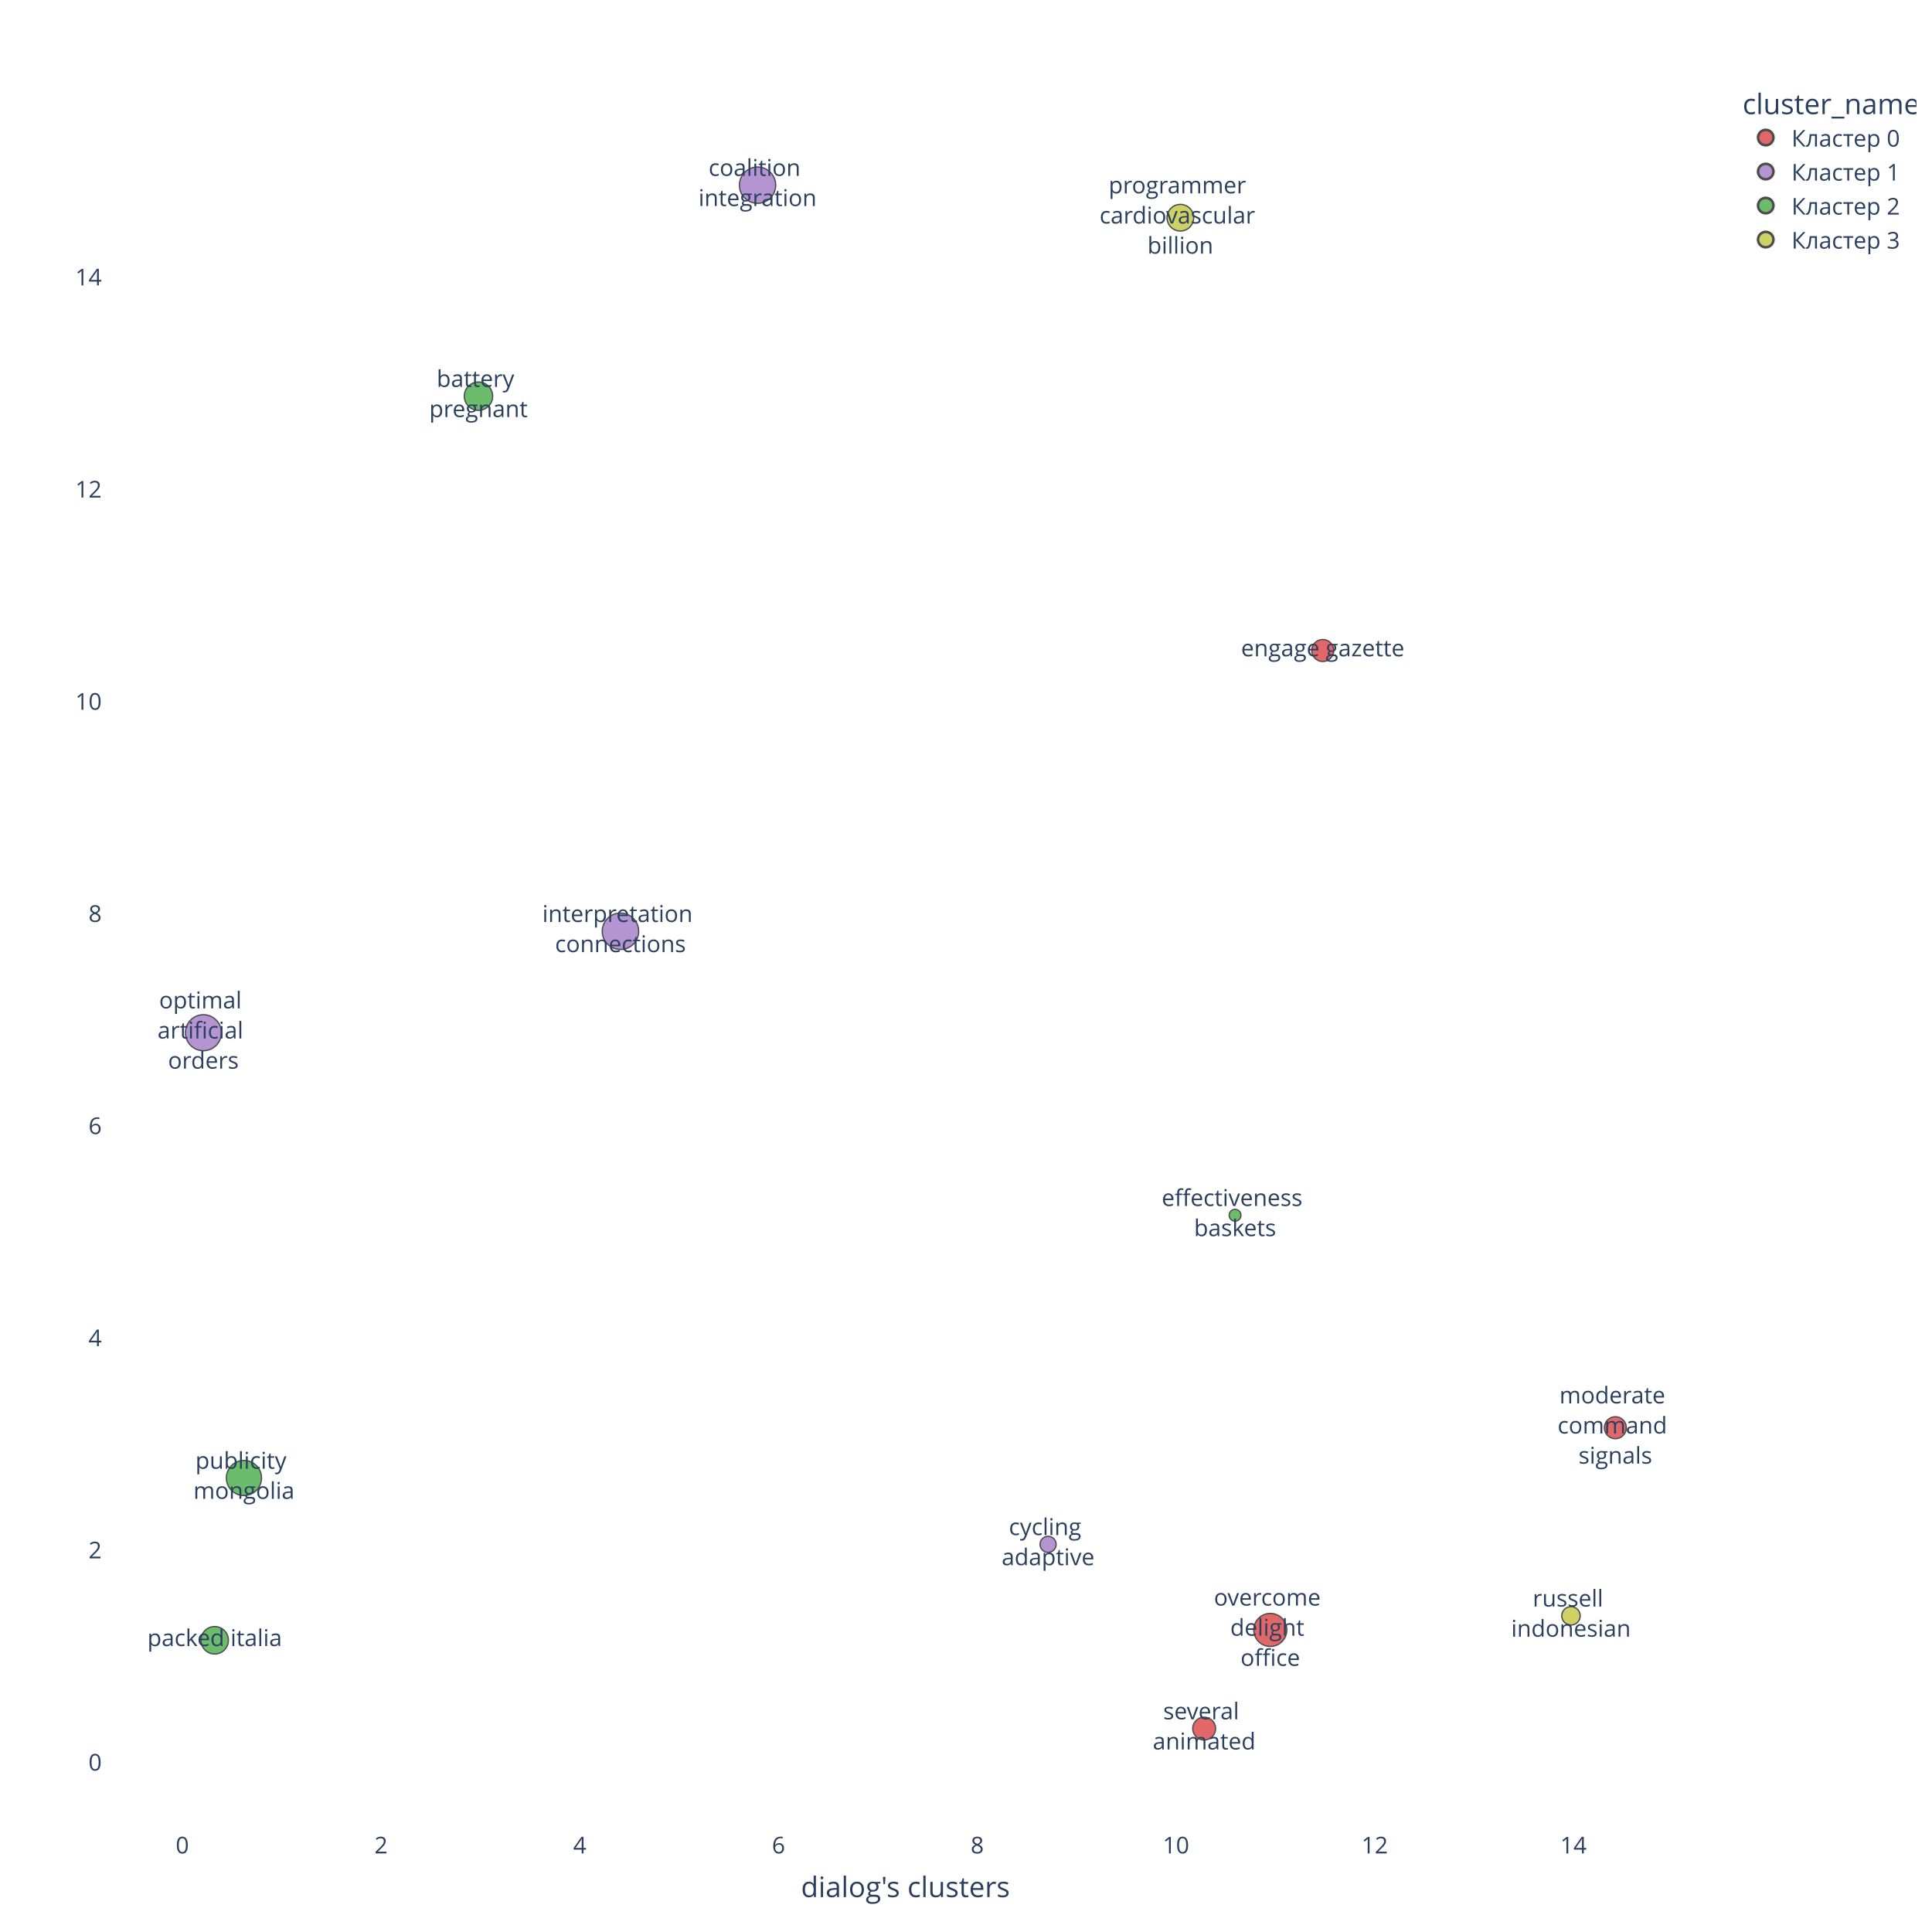
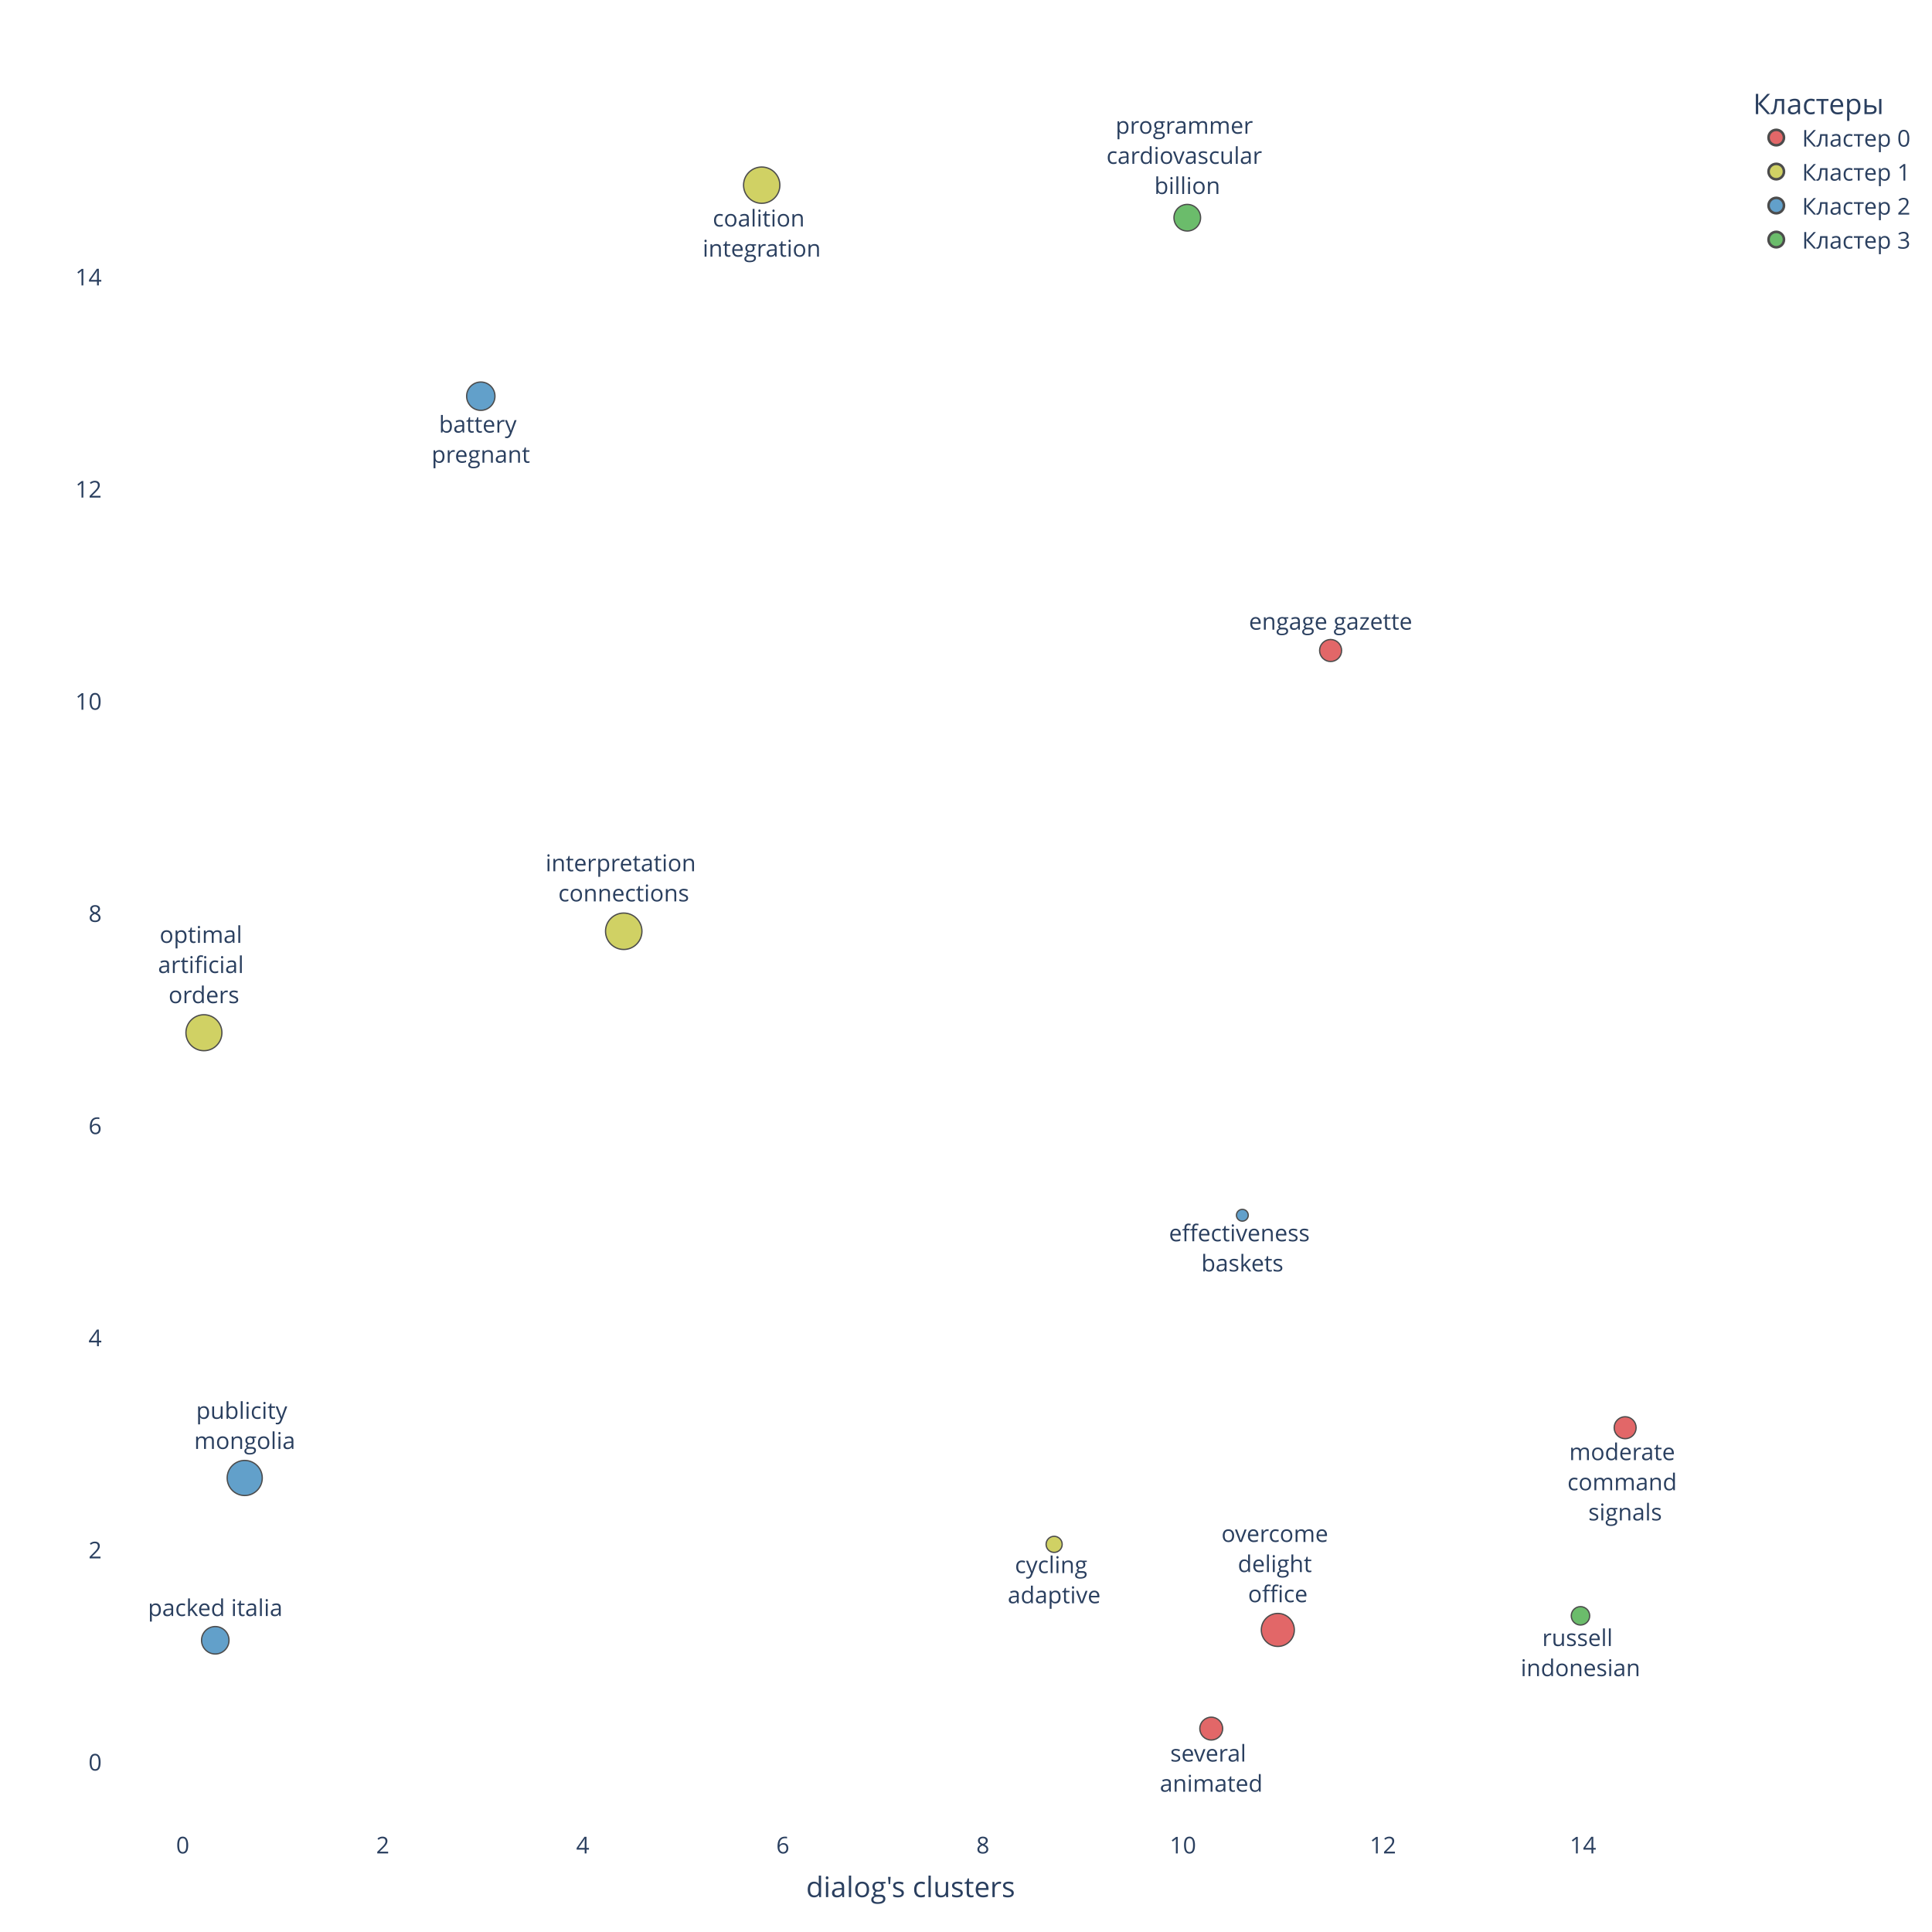
<svg xmlns="http://www.w3.org/2000/svg" class="main-svg" width="1500" height="1500" style="" viewBox="0 0 1500 1500">
  <rect x="0" y="0" width="1500" height="1500" style="fill: rgb(255, 255, 255); fill-opacity: 1;" />
-   <defs id="defs-15f9e9">
+   <defs id="defs-2f1809">
    <g class="clips">
-       <clipPath id="clip15f9e9xyplot" class="plotclip">
-         <rect width="1246" height="1360" />
+       <clipPath id="clip2f1809xyplot" class="plotclip">
+         <rect width="1254" height="1360" />
      </clipPath>
-       <clipPath class="axesclip" id="clip15f9e9x">
-         <rect x="80" y="0" width="1246" height="1500" />
+       <clipPath class="axesclip" id="clip2f1809x">
+         <rect x="80" y="0" width="1254" height="1500" />
      </clipPath>
-       <clipPath class="axesclip" id="clip15f9e9y">
+       <clipPath class="axesclip" id="clip2f1809y">
        <rect x="0" y="60" width="1500" height="1360" />
      </clipPath>
-       <clipPath class="axesclip" id="clip15f9e9xy">
-         <rect x="80" y="60" width="1246" height="1360" />
+       <clipPath class="axesclip" id="clip2f1809xy">
+         <rect x="80" y="60" width="1254" height="1360" />
      </clipPath>
    </g>
    <g class="gradients" />
    <g class="patterns" />
  </defs>
  <g class="bglayer" />
  <g class="layer-below">
    <g class="imagelayer" />
    <g class="shapelayer" />
  </g>
  <g class="cartesianlayer">
    <g class="subplot xy">
      <g class="layer-subplot">
        <g class="shapelayer" />
        <g class="imagelayer" />
      </g>
      <g class="minor-gridlayer">
        <g class="x" />
        <g class="y" />
      </g>
      <g class="gridlayer">
        <g class="x">
-           <path class="xgrid crisp" transform="translate(295.86,0)" d="M0,60v1360" style="stroke: rgb(255, 255, 255); stroke-opacity: 1; stroke-width: 1px;" />
-           <path class="xgrid crisp" transform="translate(450.15,0)" d="M0,60v1360" style="stroke: rgb(255, 255, 255); stroke-opacity: 1; stroke-width: 1px;" />
-           <path class="xgrid crisp" transform="translate(604.45,0)" d="M0,60v1360" style="stroke: rgb(255, 255, 255); stroke-opacity: 1; stroke-width: 1px;" />
-           <path class="xgrid crisp" transform="translate(758.74,0)" d="M0,60v1360" style="stroke: rgb(255, 255, 255); stroke-opacity: 1; stroke-width: 1px;" />
-           <path class="xgrid crisp" transform="translate(913.03,0)" d="M0,60v1360" style="stroke: rgb(255, 255, 255); stroke-opacity: 1; stroke-width: 1px;" />
-           <path class="xgrid crisp" transform="translate(1067.32,0)" d="M0,60v1360" style="stroke: rgb(255, 255, 255); stroke-opacity: 1; stroke-width: 1px;" />
-           <path class="xgrid crisp" transform="translate(1221.61,0)" d="M0,60v1360" style="stroke: rgb(255, 255, 255); stroke-opacity: 1; stroke-width: 1px;" />
+           <path class="xgrid crisp" transform="translate(297.17,0)" d="M0,60v1360" style="stroke: rgb(255, 255, 255); stroke-opacity: 1; stroke-width: 1px;" />
+           <path class="xgrid crisp" transform="translate(452.47,0)" d="M0,60v1360" style="stroke: rgb(255, 255, 255); stroke-opacity: 1; stroke-width: 1px;" />
+           <path class="xgrid crisp" transform="translate(607.78,0)" d="M0,60v1360" style="stroke: rgb(255, 255, 255); stroke-opacity: 1; stroke-width: 1px;" />
+           <path class="xgrid crisp" transform="translate(763.08,0)" d="M0,60v1360" style="stroke: rgb(255, 255, 255); stroke-opacity: 1; stroke-width: 1px;" />
+           <path class="xgrid crisp" transform="translate(918.39,0)" d="M0,60v1360" style="stroke: rgb(255, 255, 255); stroke-opacity: 1; stroke-width: 1px;" />
+           <path class="xgrid crisp" transform="translate(1073.69,0)" d="M0,60v1360" style="stroke: rgb(255, 255, 255); stroke-opacity: 1; stroke-width: 1px;" />
+           <path class="xgrid crisp" transform="translate(1228.99,0)" d="M0,60v1360" style="stroke: rgb(255, 255, 255); stroke-opacity: 1; stroke-width: 1px;" />
        </g>
        <g class="y">
-           <path class="ygrid crisp" transform="translate(0,1203.63)" d="M80,0h1246" style="stroke: rgb(255, 255, 255); stroke-opacity: 1; stroke-width: 1px;" />
-           <path class="ygrid crisp" transform="translate(0,1038.91)" d="M80,0h1246" style="stroke: rgb(255, 255, 255); stroke-opacity: 1; stroke-width: 1px;" />
-           <path class="ygrid crisp" transform="translate(0,874.19)" d="M80,0h1246" style="stroke: rgb(255, 255, 255); stroke-opacity: 1; stroke-width: 1px;" />
-           <path class="ygrid crisp" transform="translate(0,709.46)" d="M80,0h1246" style="stroke: rgb(255, 255, 255); stroke-opacity: 1; stroke-width: 1px;" />
-           <path class="ygrid crisp" transform="translate(0,544.74)" d="M80,0h1246" style="stroke: rgb(255, 255, 255); stroke-opacity: 1; stroke-width: 1px;" />
-           <path class="ygrid crisp" transform="translate(0,380.01)" d="M80,0h1246" style="stroke: rgb(255, 255, 255); stroke-opacity: 1; stroke-width: 1px;" />
-           <path class="ygrid crisp" transform="translate(0,215.29)" d="M80,0h1246" style="stroke: rgb(255, 255, 255); stroke-opacity: 1; stroke-width: 1px;" />
+           <path class="ygrid crisp" transform="translate(0,1203.63)" d="M80,0h1254" style="stroke: rgb(255, 255, 255); stroke-opacity: 1; stroke-width: 1px;" />
+           <path class="ygrid crisp" transform="translate(0,1038.91)" d="M80,0h1254" style="stroke: rgb(255, 255, 255); stroke-opacity: 1; stroke-width: 1px;" />
+           <path class="ygrid crisp" transform="translate(0,874.19)" d="M80,0h1254" style="stroke: rgb(255, 255, 255); stroke-opacity: 1; stroke-width: 1px;" />
+           <path class="ygrid crisp" transform="translate(0,709.46)" d="M80,0h1254" style="stroke: rgb(255, 255, 255); stroke-opacity: 1; stroke-width: 1px;" />
+           <path class="ygrid crisp" transform="translate(0,544.74)" d="M80,0h1254" style="stroke: rgb(255, 255, 255); stroke-opacity: 1; stroke-width: 1px;" />
+           <path class="ygrid crisp" transform="translate(0,380.01)" d="M80,0h1254" style="stroke: rgb(255, 255, 255); stroke-opacity: 1; stroke-width: 1px;" />
+           <path class="ygrid crisp" transform="translate(0,215.29)" d="M80,0h1254" style="stroke: rgb(255, 255, 255); stroke-opacity: 1; stroke-width: 1px;" />
        </g>
      </g>
      <g class="zerolinelayer">
-         <path class="xzl zl crisp" transform="translate(141.57,0)" d="M0,60v1360" style="stroke: rgb(255, 255, 255); stroke-opacity: 1; stroke-width: 2px;" />
-         <path class="yzl zl crisp" transform="translate(0,1368.36)" d="M80,0h1246" style="stroke: rgb(255, 255, 255); stroke-opacity: 1; stroke-width: 2px;" />
+         <path class="xzl zl crisp" transform="translate(141.87,0)" d="M0,60v1360" style="stroke: rgb(255, 255, 255); stroke-opacity: 1; stroke-width: 2px;" />
+         <path class="yzl zl crisp" transform="translate(0,1368.36)" d="M80,0h1254" style="stroke: rgb(255, 255, 255); stroke-opacity: 1; stroke-width: 2px;" />
      </g>
      <path class="xlines-below" />
      <path class="ylines-below" />
      <g class="overlines-below" />
      <g class="xaxislayer-below" />
      <g class="yaxislayer-below" />
      <g class="overaxes-below" />
-       <g class="plot" transform="translate(80,60)" clip-path="url(#clip15f9e9xyplot)">
+       <g class="plot" transform="translate(80,60)" clip-path="url(#clip2f1809xyplot)">
        <g class="scatterlayer mlayer">
-           <g class="trace scatter trace557841" style="stroke-miterlimit: 2; opacity: 1;">
+           <g class="trace scatter tracef9e1db" style="stroke-miterlimit: 2; opacity: 1;">
            <g class="fills" />
            <g class="errorbars" />
            <g class="lines" />
            <g class="points">
-               <path class="point" transform="translate(906.26,1205.47)" d="M12.82,0A12.82,12.82 0 1,1 0,-12.82A12.82,12.82 0 0,1 12.82,0Z" style="opacity: 0.7; stroke-width: 1px; fill: rgb(214, 39, 40); fill-opacity: 1; stroke: rgb(0, 0, 0); stroke-opacity: 1;" />
-               <path class="point" transform="translate(854.91,1282.08)" d="M8.87,0A8.87,8.87 0 1,1 0,-8.87A8.87,8.87 0 0,1 8.87,0Z" style="opacity: 0.7; stroke-width: 1px; fill: rgb(214, 39, 40); fill-opacity: 1; stroke: rgb(0, 0, 0); stroke-opacity: 1;" />
-               <path class="point" transform="translate(946.97,445.05)" d="M8.55,0A8.55,8.55 0 1,1 0,-8.55A8.55,8.55 0 0,1 8.55,0Z" style="opacity: 0.7; stroke-width: 1px; fill: rgb(214, 39, 40); fill-opacity: 1; stroke: rgb(0, 0, 0); stroke-opacity: 1;" />
-               <path class="point" transform="translate(1174.16,1048.48)" d="M8.53,0A8.53,8.53 0 1,1 0,-8.53A8.53,8.53 0 0,1 8.53,0Z" style="opacity: 0.7; stroke-width: 1px; fill: rgb(214, 39, 40); fill-opacity: 1; stroke: rgb(0, 0, 0); stroke-opacity: 1;" />
+               <path class="point" transform="translate(912.1,1205.47)" d="M12.82,0A12.82,12.82 0 1,1 0,-12.82A12.82,12.82 0 0,1 12.82,0Z" style="opacity: 0.7; stroke-width: 1px; fill: rgb(214, 39, 40); fill-opacity: 1; stroke: rgb(0, 0, 0); stroke-opacity: 1;" />
+               <path class="point" transform="translate(860.41,1282.08)" d="M8.87,0A8.87,8.87 0 1,1 0,-8.87A8.87,8.87 0 0,1 8.87,0Z" style="opacity: 0.7; stroke-width: 1px; fill: rgb(214, 39, 40); fill-opacity: 1; stroke: rgb(0, 0, 0); stroke-opacity: 1;" />
+               <path class="point" transform="translate(953.08,445.05)" d="M8.55,0A8.55,8.55 0 1,1 0,-8.55A8.55,8.55 0 0,1 8.55,0Z" style="opacity: 0.7; stroke-width: 1px; fill: rgb(214, 39, 40); fill-opacity: 1; stroke: rgb(0, 0, 0); stroke-opacity: 1;" />
+               <path class="point" transform="translate(1181.76,1048.48)" d="M8.53,0A8.53,8.53 0 1,1 0,-8.53A8.53,8.53 0 0,1 8.53,0Z" style="opacity: 0.7; stroke-width: 1px; fill: rgb(214, 39, 40); fill-opacity: 1; stroke: rgb(0, 0, 0); stroke-opacity: 1;" />
            </g>
            <g class="text">
-               <g class="textpoint" transform="translate(0,-18.9)">
-                 <text x="906.26" y="1205.47" text-anchor="middle" style="font-family: 'Open Sans', verdana, arial, sans-serif; font-size: 18px; fill: rgb(42, 63, 95); fill-opacity: 1; white-space: pre;">
-                   <tspan class="line" dy="0em" x="906.26" y="1205.47">overcome</tspan>
-                   <tspan class="line" dy="1.3em" x="906.26" y="1205.47">delight</tspan>
-                   <tspan class="line" dy="2.6em" x="906.26" y="1205.47">office</tspan>
-                 </text>
-               </g>
-               <g class="textpoint" transform="translate(0,-7.2)">
-                 <text x="854.91" y="1282.08" text-anchor="middle" style="font-family: 'Open Sans', verdana, arial, sans-serif; font-size: 18px; fill: rgb(42, 63, 95); fill-opacity: 1; white-space: pre;">
-                   <tspan class="line" dy="0em" x="854.91" y="1282.08">several</tspan>
-                   <tspan class="line" dy="1.3em" x="854.91" y="1282.08">animated</tspan>
-                 </text>
-               </g>
-               <g class="textpoint" transform="translate(0,4.5)">
-                 <text x="946.97" y="445.05" text-anchor="middle" style="font-family: 'Open Sans', verdana, arial, sans-serif; font-size: 18px; fill: rgb(42, 63, 95); fill-opacity: 1; white-space: pre;">engage gazette</text>
-               </g>
-               <g class="textpoint" transform="translate(0,-18.9)">
-                 <text x="1174.16" y="1048.48" text-anchor="middle" style="font-family: 'Open Sans', verdana, arial, sans-serif; font-size: 18px; fill: rgb(42, 63, 95); fill-opacity: 1; white-space: pre;">
-                   <tspan class="line" dy="0em" x="1174.16" y="1048.48">moderate</tspan>
-                   <tspan class="line" dy="1.3em" x="1174.16" y="1048.48">command</tspan>
-                   <tspan class="line" dy="2.6em" x="1174.16" y="1048.48">signals</tspan>
-                 </text>
-               </g>
-             </g>
-           </g>
-           <g class="trace scatter trace4699d1" style="stroke-miterlimit: 2; opacity: 1;">
+               <g class="textpoint" transform="translate(0,-68.32544)">
+                 <text x="912.1" y="1205.47" text-anchor="middle" style="font-family: 'Open Sans', verdana, arial, sans-serif; font-size: 18px; fill: rgb(42, 63, 95); fill-opacity: 1; white-space: pre;">
+                   <tspan class="line" dy="0em" x="912.1" y="1205.47">overcome</tspan>
+                   <tspan class="line" dy="1.3em" x="912.1" y="1205.47">delight</tspan>
+                   <tspan class="line" dy="2.6em" x="912.1" y="1205.47">office</tspan>
+                 </text>
+               </g>
+               <g class="textpoint" transform="translate(0,25.5854)">
+                 <text x="860.41" y="1282.08" text-anchor="middle" style="font-family: 'Open Sans', verdana, arial, sans-serif; font-size: 18px; fill: rgb(42, 63, 95); fill-opacity: 1; white-space: pre;">
+                   <tspan class="line" dy="0em" x="860.41" y="1282.08">several</tspan>
+                   <tspan class="line" dy="1.3em" x="860.41" y="1282.08">animated</tspan>
+                 </text>
+               </g>
+               <g class="textpoint" transform="translate(0,-16.18691)">
+                 <text x="953.08" y="445.05" text-anchor="middle" style="font-family: 'Open Sans', verdana, arial, sans-serif; font-size: 18px; fill: rgb(42, 63, 95); fill-opacity: 1; white-space: pre;">engage gazette</text>
+               </g>
+               <g class="textpoint" transform="translate(0,25.16474)">
+                 <text x="1181.76" y="1048.48" text-anchor="middle" style="font-family: 'Open Sans', verdana, arial, sans-serif; font-size: 18px; fill: rgb(42, 63, 95); fill-opacity: 1; white-space: pre;">
+                   <tspan class="line" dy="0em" x="1181.76" y="1048.48">moderate</tspan>
+                   <tspan class="line" dy="1.3em" x="1181.76" y="1048.48">command</tspan>
+                   <tspan class="line" dy="2.6em" x="1181.76" y="1048.48">signals</tspan>
+                 </text>
+               </g>
+             </g>
+           </g>
+           <g class="trace scatter traceeb6c0b" style="stroke-miterlimit: 2; opacity: 1;">
            <g class="fills" />
            <g class="errorbars" />
            <g class="lines" />
            <g class="points">
-               <path class="point" transform="translate(401.73,663.03)" d="M14.14,0A14.14,14.14 0 1,1 0,-14.14A14.14,14.14 0 0,1 14.14,0Z" style="opacity: 0.7; stroke-width: 1px; fill: rgb(148, 103, 189); fill-opacity: 1; stroke: rgb(0, 0, 0); stroke-opacity: 1;" />
-               <path class="point" transform="translate(508.16,83.76)" d="M14.09,0A14.09,14.09 0 1,1 0,-14.09A14.09,14.09 0 0,1 14.09,0Z" style="opacity: 0.7; stroke-width: 1px; fill: rgb(148, 103, 189); fill-opacity: 1; stroke: rgb(0, 0, 0); stroke-opacity: 1;" />
-               <path class="point" transform="translate(77.92,741.8)" d="M13.97,0A13.97,13.97 0 1,1 0,-13.97A13.97,13.97 0 0,1 13.97,0Z" style="opacity: 0.7; stroke-width: 1px; fill: rgb(148, 103, 189); fill-opacity: 1; stroke: rgb(0, 0, 0); stroke-opacity: 1;" />
-               <path class="point" transform="translate(733.73,1139.03)" d="M6.25,0A6.25,6.25 0 1,1 0,-6.25A6.25,6.25 0 0,1 6.25,0Z" style="opacity: 0.7; stroke-width: 1px; fill: rgb(148, 103, 189); fill-opacity: 1; stroke: rgb(0, 0, 0); stroke-opacity: 1;" />
+               <path class="point" transform="translate(404.26,663.03)" d="M14.14,0A14.14,14.14 0 1,1 0,-14.14A14.14,14.14 0 0,1 14.14,0Z" style="opacity: 0.7; stroke-width: 1px; fill: rgb(188, 189, 34); fill-opacity: 1; stroke: rgb(0, 0, 0); stroke-opacity: 1;" />
+               <path class="point" transform="translate(511.39,83.76)" d="M14.09,0A14.09,14.09 0 1,1 0,-14.09A14.09,14.09 0 0,1 14.09,0Z" style="opacity: 0.7; stroke-width: 1px; fill: rgb(188, 189, 34); fill-opacity: 1; stroke: rgb(0, 0, 0); stroke-opacity: 1;" />
+               <path class="point" transform="translate(78.32,741.8)" d="M13.97,0A13.97,13.97 0 1,1 0,-13.97A13.97,13.97 0 0,1 13.97,0Z" style="opacity: 0.7; stroke-width: 1px; fill: rgb(188, 189, 34); fill-opacity: 1; stroke: rgb(0, 0, 0); stroke-opacity: 1;" />
+               <path class="point" transform="translate(738.43,1139.03)" d="M6.25,0A6.25,6.25 0 1,1 0,-6.25A6.25,6.25 0 0,1 6.25,0Z" style="opacity: 0.7; stroke-width: 1px; fill: rgb(188, 189, 34); fill-opacity: 1; stroke: rgb(0, 0, 0); stroke-opacity: 1;" />
            </g>
            <g class="text">
-               <g class="textpoint" transform="translate(0,-7.2)">
-                 <text x="401.73" y="663.03" text-anchor="middle" style="font-family: 'Open Sans', verdana, arial, sans-serif; font-size: 18px; fill: rgb(42, 63, 95); fill-opacity: 1; white-space: pre;">
-                   <tspan class="line" dy="0em" x="401.73" y="663.03">interpretation</tspan>
-                   <tspan class="line" dy="1.3em" x="401.73" y="663.03">connections</tspan>
-                 </text>
-               </g>
-               <g class="textpoint" transform="translate(0,-7.2)">
-                 <text x="508.16" y="83.76" text-anchor="middle" style="font-family: 'Open Sans', verdana, arial, sans-serif; font-size: 18px; fill: rgb(42, 63, 95); fill-opacity: 1; white-space: pre;">
-                   <tspan class="line" dy="0em" x="508.16" y="83.76">coalition</tspan>
-                   <tspan class="line" dy="1.3em" x="508.16" y="83.76">integration</tspan>
-                 </text>
-               </g>
-               <g class="textpoint" transform="translate(0,-18.9)">
-                 <text x="77.92" y="741.8" text-anchor="middle" style="font-family: 'Open Sans', verdana, arial, sans-serif; font-size: 18px; fill: rgb(42, 63, 95); fill-opacity: 1; white-space: pre;">
-                   <tspan class="line" dy="0em" x="77.92" y="741.8">optimal</tspan>
-                   <tspan class="line" dy="1.3em" x="77.92" y="741.8">artificial</tspan>
-                   <tspan class="line" dy="2.6em" x="77.92" y="741.8">orders</tspan>
-                 </text>
-               </g>
-               <g class="textpoint" transform="translate(0,-7.2)">
-                 <text x="733.73" y="1139.03" text-anchor="middle" style="font-family: 'Open Sans', verdana, arial, sans-serif; font-size: 18px; fill: rgb(42, 63, 95); fill-opacity: 1; white-space: pre;">
-                   <tspan class="line" dy="0em" x="733.73" y="1139.03">cycling</tspan>
-                   <tspan class="line" dy="1.3em" x="733.73" y="1139.03">adaptive</tspan>
-                 </text>
-               </g>
-             </g>
-           </g>
-           <g class="trace scatter trace0a46cf" style="stroke-miterlimit: 2; opacity: 1;">
+               <g class="textpoint" transform="translate(0,-46.57767)">
+                 <text x="404.26" y="663.03" text-anchor="middle" style="font-family: 'Open Sans', verdana, arial, sans-serif; font-size: 18px; fill: rgb(42, 63, 95); fill-opacity: 1; white-space: pre;">
+                   <tspan class="line" dy="0em" x="404.26" y="663.03">interpretation</tspan>
+                   <tspan class="line" dy="1.3em" x="404.26" y="663.03">connections</tspan>
+                 </text>
+               </g>
+               <g class="textpoint" transform="translate(0,32.11509)">
+                 <text x="511.39" y="83.76" text-anchor="middle" style="font-family: 'Open Sans', verdana, arial, sans-serif; font-size: 18px; fill: rgb(42, 63, 95); fill-opacity: 1; white-space: pre;">
+                   <tspan class="line" dy="0em" x="511.39" y="83.76">coalition</tspan>
+                   <tspan class="line" dy="1.3em" x="511.39" y="83.76">integration</tspan>
+                 </text>
+               </g>
+               <g class="textpoint" transform="translate(0,-69.76671)">
+                 <text x="78.32" y="741.8" text-anchor="middle" style="font-family: 'Open Sans', verdana, arial, sans-serif; font-size: 18px; fill: rgb(42, 63, 95); fill-opacity: 1; white-space: pre;">
+                   <tspan class="line" dy="0em" x="78.32" y="741.8">optimal</tspan>
+                   <tspan class="line" dy="1.3em" x="78.32" y="741.8">artificial</tspan>
+                   <tspan class="line" dy="2.6em" x="78.32" y="741.8">orders</tspan>
+                 </text>
+               </g>
+               <g class="textpoint" transform="translate(0,22.31337)">
+                 <text x="738.43" y="1139.03" text-anchor="middle" style="font-family: 'Open Sans', verdana, arial, sans-serif; font-size: 18px; fill: rgb(42, 63, 95); fill-opacity: 1; white-space: pre;">
+                   <tspan class="line" dy="0em" x="738.43" y="1139.03">cycling</tspan>
+                   <tspan class="line" dy="1.3em" x="738.43" y="1139.03">adaptive</tspan>
+                 </text>
+               </g>
+             </g>
+           </g>
+           <g class="trace scatter trace811f3c" style="stroke-miterlimit: 2; opacity: 1;">
            <g class="fills" />
            <g class="errorbars" />
            <g class="lines" />
            <g class="points">
-               <path class="point" transform="translate(109.4,1087.5)" d="M13.63,0A13.63,13.63 0 1,1 0,-13.63A13.63,13.63 0 0,1 13.63,0Z" style="opacity: 0.7; stroke-width: 1px; fill: rgb(44, 160, 44); fill-opacity: 1; stroke: rgb(0, 0, 0); stroke-opacity: 1;" />
-               <path class="point" transform="translate(291.49,247.6)" d="M11,0A11,11 0 1,1 0,-11A11,11 0 0,1 11,0Z" style="opacity: 0.7; stroke-width: 1px; fill: rgb(44, 160, 44); fill-opacity: 1; stroke: rgb(0, 0, 0); stroke-opacity: 1;" />
-               <path class="point" transform="translate(86.68,1213.5)" d="M10.66,0A10.66,10.66 0 1,1 0,-10.66A10.66,10.66 0 0,1 10.66,0Z" style="opacity: 0.7; stroke-width: 1px; fill: rgb(44, 160, 44); fill-opacity: 1; stroke: rgb(0, 0, 0); stroke-opacity: 1;" />
-               <path class="point" transform="translate(878.9,883.51)" d="M4.58,0A4.58,4.58 0 1,1 0,-4.58A4.58,4.58 0 0,1 4.58,0Z" style="opacity: 0.7; stroke-width: 1px; fill: rgb(44, 160, 44); fill-opacity: 1; stroke: rgb(0, 0, 0); stroke-opacity: 1;" />
+               <path class="point" transform="translate(110,1087.5)" d="M13.63,0A13.63,13.63 0 1,1 0,-13.63A13.63,13.63 0 0,1 13.63,0Z" style="opacity: 0.7; stroke-width: 1px; fill: rgb(31, 119, 180); fill-opacity: 1; stroke: rgb(0, 0, 0); stroke-opacity: 1;" />
+               <path class="point" transform="translate(293.29,247.6)" d="M11,0A11,11 0 1,1 0,-11A11,11 0 0,1 11,0Z" style="opacity: 0.7; stroke-width: 1px; fill: rgb(31, 119, 180); fill-opacity: 1; stroke: rgb(0, 0, 0); stroke-opacity: 1;" />
+               <path class="point" transform="translate(87.14,1213.5)" d="M10.66,0A10.66,10.66 0 1,1 0,-10.66A10.66,10.66 0 0,1 10.66,0Z" style="opacity: 0.7; stroke-width: 1px; fill: rgb(31, 119, 180); fill-opacity: 1; stroke: rgb(0, 0, 0); stroke-opacity: 1;" />
+               <path class="point" transform="translate(884.56,883.51)" d="M4.58,0A4.58,4.58 0 1,1 0,-4.58A4.58,4.58 0 0,1 4.58,0Z" style="opacity: 0.7; stroke-width: 1px; fill: rgb(31, 119, 180); fill-opacity: 1; stroke: rgb(0, 0, 0); stroke-opacity: 1;" />
            </g>
            <g class="text">
-               <g class="textpoint" transform="translate(0,-7.2)">
-                 <text x="109.4" y="1087.5" text-anchor="middle" style="font-family: 'Open Sans', verdana, arial, sans-serif; font-size: 18px; fill: rgb(42, 63, 95); fill-opacity: 1; white-space: pre;">
-                   <tspan class="line" dy="0em" x="109.4" y="1087.5">publicity</tspan>
-                   <tspan class="line" dy="1.3em" x="109.4" y="1087.5">mongolia</tspan>
-                 </text>
-               </g>
-               <g class="textpoint" transform="translate(0,-7.2)">
-                 <text x="291.49" y="247.6" text-anchor="middle" style="font-family: 'Open Sans', verdana, arial, sans-serif; font-size: 18px; fill: rgb(42, 63, 95); fill-opacity: 1; white-space: pre;">
-                   <tspan class="line" dy="0em" x="291.49" y="247.6">battery</tspan>
-                   <tspan class="line" dy="1.3em" x="291.49" y="247.6">pregnant</tspan>
-                 </text>
-               </g>
-               <g class="textpoint" transform="translate(0,4.5)">
-                 <text x="86.68" y="1213.5" text-anchor="middle" style="font-family: 'Open Sans', verdana, arial, sans-serif; font-size: 18px; fill: rgb(42, 63, 95); fill-opacity: 1; white-space: pre;">packed italia</text>
-               </g>
-               <g class="textpoint" transform="translate(0,-7.2)">
-                 <text x="878.9" y="883.51" text-anchor="middle" style="font-family: 'Open Sans', verdana, arial, sans-serif; font-size: 18px; fill: rgb(42, 63, 95); fill-opacity: 1; white-space: pre;">
-                   <tspan class="line" dy="0em" x="878.9" y="883.51">effectiveness</tspan>
-                   <tspan class="line" dy="1.3em" x="878.9" y="883.51">baskets</tspan>
-                 </text>
-               </g>
-             </g>
-           </g>
-           <g class="trace scatter trace82cbcc" style="stroke-miterlimit: 2; opacity: 1;">
+               <g class="textpoint" transform="translate(0,-45.93231)">
+                 <text x="110" y="1087.5" text-anchor="middle" style="font-family: 'Open Sans', verdana, arial, sans-serif; font-size: 18px; fill: rgb(42, 63, 95); fill-opacity: 1; white-space: pre;">
+                   <tspan class="line" dy="0em" x="110" y="1087.5">publicity</tspan>
+                   <tspan class="line" dy="1.3em" x="110" y="1087.5">mongolia</tspan>
+                 </text>
+               </g>
+               <g class="textpoint" transform="translate(0,28.2471)">
+                 <text x="293.29" y="247.6" text-anchor="middle" style="font-family: 'Open Sans', verdana, arial, sans-serif; font-size: 18px; fill: rgb(42, 63, 95); fill-opacity: 1; white-space: pre;">
+                   <tspan class="line" dy="0em" x="293.29" y="247.6">battery</tspan>
+                   <tspan class="line" dy="1.3em" x="293.29" y="247.6">pregnant</tspan>
+                 </text>
+               </g>
+               <g class="textpoint" transform="translate(0,-18.82168)">
+                 <text x="87.14" y="1213.5" text-anchor="middle" style="font-family: 'Open Sans', verdana, arial, sans-serif; font-size: 18px; fill: rgb(42, 63, 95); fill-opacity: 1; white-space: pre;">packed italia</text>
+               </g>
+               <g class="textpoint" transform="translate(0,20.22815)">
+                 <text x="884.56" y="883.51" text-anchor="middle" style="font-family: 'Open Sans', verdana, arial, sans-serif; font-size: 18px; fill: rgb(42, 63, 95); fill-opacity: 1; white-space: pre;">
+                   <tspan class="line" dy="0em" x="884.56" y="883.51">effectiveness</tspan>
+                   <tspan class="line" dy="1.3em" x="884.56" y="883.51">baskets</tspan>
+                 </text>
+               </g>
+             </g>
+           </g>
+           <g class="trace scatter traceb18e74" style="stroke-miterlimit: 2; opacity: 1;">
            <g class="fills" />
            <g class="errorbars" />
            <g class="lines" />
            <g class="points">
-               <path class="point" transform="translate(836.42,109.03)" d="M10.34,0A10.34,10.34 0 1,1 0,-10.34A10.34,10.34 0 0,1 10.34,0Z" style="opacity: 0.7; stroke-width: 1px; fill: rgb(188, 189, 34); fill-opacity: 1; stroke: rgb(0, 0, 0); stroke-opacity: 1;" />
-               <path class="point" transform="translate(1139.7,1194.52)" d="M7.15,0A7.15,7.15 0 1,1 0,-7.15A7.15,7.15 0 0,1 7.15,0Z" style="opacity: 0.7; stroke-width: 1px; fill: rgb(188, 189, 34); fill-opacity: 1; stroke: rgb(0, 0, 0); stroke-opacity: 1;" />
+               <path class="point" transform="translate(841.8,109.03)" d="M10.34,0A10.34,10.34 0 1,1 0,-10.34A10.34,10.34 0 0,1 10.34,0Z" style="opacity: 0.7; stroke-width: 1px; fill: rgb(44, 160, 44); fill-opacity: 1; stroke: rgb(0, 0, 0); stroke-opacity: 1;" />
+               <path class="point" transform="translate(1147.08,1194.52)" d="M7.15,0A7.15,7.15 0 1,1 0,-7.15A7.15,7.15 0 0,1 7.15,0Z" style="opacity: 0.7; stroke-width: 1px; fill: rgb(44, 160, 44); fill-opacity: 1; stroke: rgb(0, 0, 0); stroke-opacity: 1;" />
            </g>
            <g class="text">
-               <g class="textpoint" transform="translate(0,-18.9)">
-                 <text x="836.42" y="109.03" text-anchor="middle" style="font-family: 'Open Sans', verdana, arial, sans-serif; font-size: 18px; fill: rgb(42, 63, 95); fill-opacity: 1; white-space: pre;">
-                   <tspan class="line" dy="0em" x="836.42" y="109.03">programmer</tspan>
-                   <tspan class="line" dy="1.3em" x="836.42" y="109.03">cardiovascular</tspan>
-                   <tspan class="line" dy="2.6em" x="836.42" y="109.03">billion</tspan>
-                 </text>
-               </g>
-               <g class="textpoint" transform="translate(0,-7.2)">
-                 <text x="1139.7" y="1194.52" text-anchor="middle" style="font-family: 'Open Sans', verdana, arial, sans-serif; font-size: 18px; fill: rgb(42, 63, 95); fill-opacity: 1; white-space: pre;">
-                   <tspan class="line" dy="0em" x="1139.7" y="1194.52">russell</tspan>
-                   <tspan class="line" dy="1.3em" x="1139.7" y="1194.52">indonesian</tspan>
+               <g class="textpoint" transform="translate(0,-65.2189)">
+                 <text x="841.8" y="109.03" text-anchor="middle" style="font-family: 'Open Sans', verdana, arial, sans-serif; font-size: 18px; fill: rgb(42, 63, 95); fill-opacity: 1; white-space: pre;">
+                   <tspan class="line" dy="0em" x="841.8" y="109.03">programmer</tspan>
+                   <tspan class="line" dy="1.3em" x="841.8" y="109.03">cardiovascular</tspan>
+                   <tspan class="line" dy="2.6em" x="841.8" y="109.03">billion</tspan>
+                 </text>
+               </g>
+               <g class="textpoint" transform="translate(0,23.43425)">
+                 <text x="1147.08" y="1194.52" text-anchor="middle" style="font-family: 'Open Sans', verdana, arial, sans-serif; font-size: 18px; fill: rgb(42, 63, 95); fill-opacity: 1; white-space: pre;">
+                   <tspan class="line" dy="0em" x="1147.08" y="1194.52">russell</tspan>
+                   <tspan class="line" dy="1.3em" x="1147.08" y="1194.52">indonesian</tspan>
                </text>
              </g>
            </g>
          </g>
        </g>
      </g>
      <g class="overplot" />
      <path class="xlines-above crisp" d="M0,0" style="fill: none;" />
      <path class="ylines-above crisp" d="M0,0" style="fill: none;" />
      <g class="overlines-above" />
      <g class="xaxislayer-above">
        <g class="xtick">
-           <text text-anchor="middle" x="0" y="1439" transform="translate(141.57,0)" style="font-family: 'Open Sans', verdana, arial, sans-serif; font-size: 18px; fill: rgb(42, 63, 95); fill-opacity: 1; white-space: pre; opacity: 1;">0</text>
-         </g>
-         <g class="xtick">
-           <text text-anchor="middle" x="0" y="1439" style="font-family: 'Open Sans', verdana, arial, sans-serif; font-size: 18px; fill: rgb(42, 63, 95); fill-opacity: 1; white-space: pre; opacity: 1;" transform="translate(295.86,0)">2</text>
-         </g>
-         <g class="xtick">
-           <text text-anchor="middle" x="0" y="1439" style="font-family: 'Open Sans', verdana, arial, sans-serif; font-size: 18px; fill: rgb(42, 63, 95); fill-opacity: 1; white-space: pre; opacity: 1;" transform="translate(450.15,0)">4</text>
-         </g>
-         <g class="xtick">
-           <text text-anchor="middle" x="0" y="1439" style="font-family: 'Open Sans', verdana, arial, sans-serif; font-size: 18px; fill: rgb(42, 63, 95); fill-opacity: 1; white-space: pre; opacity: 1;" transform="translate(604.45,0)">6</text>
-         </g>
-         <g class="xtick">
-           <text text-anchor="middle" x="0" y="1439" style="font-family: 'Open Sans', verdana, arial, sans-serif; font-size: 18px; fill: rgb(42, 63, 95); fill-opacity: 1; white-space: pre; opacity: 1;" transform="translate(758.74,0)">8</text>
-         </g>
-         <g class="xtick">
-           <text text-anchor="middle" x="0" y="1439" style="font-family: 'Open Sans', verdana, arial, sans-serif; font-size: 18px; fill: rgb(42, 63, 95); fill-opacity: 1; white-space: pre; opacity: 1;" transform="translate(913.03,0)">10</text>
-         </g>
-         <g class="xtick">
-           <text text-anchor="middle" x="0" y="1439" style="font-family: 'Open Sans', verdana, arial, sans-serif; font-size: 18px; fill: rgb(42, 63, 95); fill-opacity: 1; white-space: pre; opacity: 1;" transform="translate(1067.32,0)">12</text>
-         </g>
-         <g class="xtick">
-           <text text-anchor="middle" x="0" y="1439" style="font-family: 'Open Sans', verdana, arial, sans-serif; font-size: 18px; fill: rgb(42, 63, 95); fill-opacity: 1; white-space: pre; opacity: 1;" transform="translate(1221.61,0)">14</text>
+           <text text-anchor="middle" x="0" y="1439" transform="translate(141.87,0)" style="font-family: 'Open Sans', verdana, arial, sans-serif; font-size: 18px; fill: rgb(42, 63, 95); fill-opacity: 1; white-space: pre; opacity: 1;">0</text>
+         </g>
+         <g class="xtick">
+           <text text-anchor="middle" x="0" y="1439" style="font-family: 'Open Sans', verdana, arial, sans-serif; font-size: 18px; fill: rgb(42, 63, 95); fill-opacity: 1; white-space: pre; opacity: 1;" transform="translate(297.17,0)">2</text>
+         </g>
+         <g class="xtick">
+           <text text-anchor="middle" x="0" y="1439" style="font-family: 'Open Sans', verdana, arial, sans-serif; font-size: 18px; fill: rgb(42, 63, 95); fill-opacity: 1; white-space: pre; opacity: 1;" transform="translate(452.47,0)">4</text>
+         </g>
+         <g class="xtick">
+           <text text-anchor="middle" x="0" y="1439" style="font-family: 'Open Sans', verdana, arial, sans-serif; font-size: 18px; fill: rgb(42, 63, 95); fill-opacity: 1; white-space: pre; opacity: 1;" transform="translate(607.78,0)">6</text>
+         </g>
+         <g class="xtick">
+           <text text-anchor="middle" x="0" y="1439" style="font-family: 'Open Sans', verdana, arial, sans-serif; font-size: 18px; fill: rgb(42, 63, 95); fill-opacity: 1; white-space: pre; opacity: 1;" transform="translate(763.08,0)">8</text>
+         </g>
+         <g class="xtick">
+           <text text-anchor="middle" x="0" y="1439" style="font-family: 'Open Sans', verdana, arial, sans-serif; font-size: 18px; fill: rgb(42, 63, 95); fill-opacity: 1; white-space: pre; opacity: 1;" transform="translate(918.39,0)">10</text>
+         </g>
+         <g class="xtick">
+           <text text-anchor="middle" x="0" y="1439" style="font-family: 'Open Sans', verdana, arial, sans-serif; font-size: 18px; fill: rgb(42, 63, 95); fill-opacity: 1; white-space: pre; opacity: 1;" transform="translate(1073.69,0)">12</text>
+         </g>
+         <g class="xtick">
+           <text text-anchor="middle" x="0" y="1439" style="font-family: 'Open Sans', verdana, arial, sans-serif; font-size: 18px; fill: rgb(42, 63, 95); fill-opacity: 1; white-space: pre; opacity: 1;" transform="translate(1228.99,0)">14</text>
        </g>
      </g>
      <g class="yaxislayer-above">
        <g class="ytick">
          <text text-anchor="end" x="79" y="6.3" transform="translate(0,1368.36)" style="font-family: 'Open Sans', verdana, arial, sans-serif; font-size: 18px; fill: rgb(42, 63, 95); fill-opacity: 1; white-space: pre; opacity: 1;">0</text>
        </g>
        <g class="ytick">
          <text text-anchor="end" x="79" y="6.3" style="font-family: 'Open Sans', verdana, arial, sans-serif; font-size: 18px; fill: rgb(42, 63, 95); fill-opacity: 1; white-space: pre; opacity: 1;" transform="translate(0,1203.63)">2</text>
        </g>
        <g class="ytick">
          <text text-anchor="end" x="79" y="6.3" style="font-family: 'Open Sans', verdana, arial, sans-serif; font-size: 18px; fill: rgb(42, 63, 95); fill-opacity: 1; white-space: pre; opacity: 1;" transform="translate(0,1038.91)">4</text>
        </g>
        <g class="ytick">
          <text text-anchor="end" x="79" y="6.3" style="font-family: 'Open Sans', verdana, arial, sans-serif; font-size: 18px; fill: rgb(42, 63, 95); fill-opacity: 1; white-space: pre; opacity: 1;" transform="translate(0,874.19)">6</text>
        </g>
        <g class="ytick">
          <text text-anchor="end" x="79" y="6.3" style="font-family: 'Open Sans', verdana, arial, sans-serif; font-size: 18px; fill: rgb(42, 63, 95); fill-opacity: 1; white-space: pre; opacity: 1;" transform="translate(0,709.46)">8</text>
        </g>
        <g class="ytick">
          <text text-anchor="end" x="79" y="6.3" style="font-family: 'Open Sans', verdana, arial, sans-serif; font-size: 18px; fill: rgb(42, 63, 95); fill-opacity: 1; white-space: pre; opacity: 1;" transform="translate(0,544.74)">10</text>
        </g>
        <g class="ytick">
          <text text-anchor="end" x="79" y="6.3" style="font-family: 'Open Sans', verdana, arial, sans-serif; font-size: 18px; fill: rgb(42, 63, 95); fill-opacity: 1; white-space: pre; opacity: 1;" transform="translate(0,380.01)">12</text>
        </g>
        <g class="ytick">
          <text text-anchor="end" x="79" y="6.3" style="font-family: 'Open Sans', verdana, arial, sans-serif; font-size: 18px; fill: rgb(42, 63, 95); fill-opacity: 1; white-space: pre; opacity: 1;" transform="translate(0,215.29)">14</text>
        </g>
      </g>
      <g class="overaxes-above" />
    </g>
  </g>
  <g class="polarlayer" />
  <g class="smithlayer" />
  <g class="ternarylayer" />
  <g class="geolayer" />
  <g class="funnelarealayer" />
  <g class="pielayer" />
  <g class="iciclelayer" />
  <g class="treemaplayer" />
  <g class="sunburstlayer" />
  <g class="glimages" />
-   <defs id="topdefs-15f9e9">
+   <defs id="topdefs-2f1809">
    <g class="clips" />
-     <clipPath id="legend15f9e9">
-       <rect width="137" height="145" x="0" y="0" />
+     <clipPath id="legend2f1809">
+       <rect width="129" height="145" x="0" y="0" />
    </clipPath>
  </defs>
  <g class="layer-above">
    <g class="imagelayer" />
    <g class="shapelayer" />
  </g>
  <g class="infolayer">
-     <g class="legend" pointer-events="all" transform="translate(1350.92,60)">
-       <rect class="bg" shape-rendering="crispEdges" width="137" height="145" x="0" y="0" style="stroke: rgb(68, 68, 68); stroke-opacity: 1; fill: rgb(255, 255, 255); fill-opacity: 1; stroke-width: 0px;" />
-       <g class="scrollbox" transform="" clip-path="url(#legend15f9e9)">
-         <text class="legendtitletext" text-anchor="start" x="2" y="28.6" style="font-family: 'Open Sans', verdana, arial, sans-serif; font-size: 22px; fill: rgb(42, 63, 95); fill-opacity: 1; white-space: pre;">cluster_name</text>
+     <g class="legend" pointer-events="all" transform="translate(1359.08,60)">
+       <rect class="bg" shape-rendering="crispEdges" width="129" height="145" x="0" y="0" style="stroke: rgb(68, 68, 68); stroke-opacity: 1; fill: rgb(255, 255, 255); fill-opacity: 1; stroke-width: 0px;" />
+       <g class="scrollbox" transform="" clip-path="url(#legend2f1809)">
+         <text class="legendtitletext" text-anchor="start" x="2" y="28.6" style="font-family: 'Open Sans', verdana, arial, sans-serif; font-size: 22px; fill: rgb(42, 63, 95); fill-opacity: 1; white-space: pre;">Кластеры</text>
        <g class="groups" transform="">
          <g class="traces" transform="translate(0,46.8)" style="opacity: 1;">
            <text class="legendtext" text-anchor="start" x="40" y="7.02" style="font-family: 'Open Sans', verdana, arial, sans-serif; font-size: 18px; fill: rgb(42, 63, 95); fill-opacity: 1; white-space: pre;">Кластер 0</text>
            <g class="layers" style="opacity: 1;">
              <g class="legendfill" />
              <g class="legendlines" />
              <g class="legendsymbols">
                <g class="legendpoints">
                  <path class="scatterpts" transform="translate(20,0)" d="M6,0A6,6 0 1,1 0,-6A6,6 0 0,1 6,0Z" style="opacity: 0.7; stroke-width: 2px; fill: rgb(214, 39, 40); fill-opacity: 1; stroke: rgb(0, 0, 0); stroke-opacity: 1;" />
                </g>
              </g>
            </g>
            <rect class="legendtoggle" x="0" y="-13.2" width="123.078" height="26.4" style="fill: rgb(0, 0, 0); fill-opacity: 0;" />
          </g>
        </g>
        <g class="groups" transform="">
          <g class="traces" transform="translate(0,73.2)" style="opacity: 1;">
            <text class="legendtext" text-anchor="start" x="40" y="7.02" style="font-family: 'Open Sans', verdana, arial, sans-serif; font-size: 18px; fill: rgb(42, 63, 95); fill-opacity: 1; white-space: pre;">Кластер 1</text>
            <g class="layers" style="opacity: 1;">
              <g class="legendfill" />
              <g class="legendlines" />
              <g class="legendsymbols">
                <g class="legendpoints">
-                   <path class="scatterpts" transform="translate(20,0)" d="M6,0A6,6 0 1,1 0,-6A6,6 0 0,1 6,0Z" style="opacity: 0.7; stroke-width: 2px; fill: rgb(148, 103, 189); fill-opacity: 1; stroke: rgb(0, 0, 0); stroke-opacity: 1;" />
+                   <path class="scatterpts" transform="translate(20,0)" d="M6,0A6,6 0 1,1 0,-6A6,6 0 0,1 6,0Z" style="opacity: 0.7; stroke-width: 2px; fill: rgb(188, 189, 34); fill-opacity: 1; stroke: rgb(0, 0, 0); stroke-opacity: 1;" />
                </g>
              </g>
            </g>
            <rect class="legendtoggle" x="0" y="-13.2" width="123.078" height="26.4" style="fill: rgb(0, 0, 0); fill-opacity: 0;" />
          </g>
        </g>
        <g class="groups" transform="">
          <g class="traces" transform="translate(0,99.6)" style="opacity: 1;">
            <text class="legendtext" text-anchor="start" x="40" y="7.02" style="font-family: 'Open Sans', verdana, arial, sans-serif; font-size: 18px; fill: rgb(42, 63, 95); fill-opacity: 1; white-space: pre;">Кластер 2</text>
            <g class="layers" style="opacity: 1;">
              <g class="legendfill" />
              <g class="legendlines" />
              <g class="legendsymbols">
                <g class="legendpoints">
-                   <path class="scatterpts" transform="translate(20,0)" d="M6,0A6,6 0 1,1 0,-6A6,6 0 0,1 6,0Z" style="opacity: 0.7; stroke-width: 2px; fill: rgb(44, 160, 44); fill-opacity: 1; stroke: rgb(0, 0, 0); stroke-opacity: 1;" />
+                   <path class="scatterpts" transform="translate(20,0)" d="M6,0A6,6 0 1,1 0,-6A6,6 0 0,1 6,0Z" style="opacity: 0.7; stroke-width: 2px; fill: rgb(31, 119, 180); fill-opacity: 1; stroke: rgb(0, 0, 0); stroke-opacity: 1;" />
                </g>
              </g>
            </g>
            <rect class="legendtoggle" x="0" y="-13.2" width="123.078" height="26.4" style="fill: rgb(0, 0, 0); fill-opacity: 0;" />
          </g>
        </g>
        <g class="groups" transform="">
          <g class="traces" transform="translate(0,126)" style="opacity: 1;">
            <text class="legendtext" text-anchor="start" x="40" y="7.02" style="font-family: 'Open Sans', verdana, arial, sans-serif; font-size: 18px; fill: rgb(42, 63, 95); fill-opacity: 1; white-space: pre;">Кластер 3</text>
            <g class="layers" style="opacity: 1;">
              <g class="legendfill" />
              <g class="legendlines" />
              <g class="legendsymbols">
                <g class="legendpoints">
-                   <path class="scatterpts" transform="translate(20,0)" d="M6,0A6,6 0 1,1 0,-6A6,6 0 0,1 6,0Z" style="opacity: 0.7; stroke-width: 2px; fill: rgb(188, 189, 34); fill-opacity: 1; stroke: rgb(0, 0, 0); stroke-opacity: 1;" />
+                   <path class="scatterpts" transform="translate(20,0)" d="M6,0A6,6 0 1,1 0,-6A6,6 0 0,1 6,0Z" style="opacity: 0.7; stroke-width: 2px; fill: rgb(44, 160, 44); fill-opacity: 1; stroke: rgb(0, 0, 0); stroke-opacity: 1;" />
                </g>
              </g>
            </g>
            <rect class="legendtoggle" x="0" y="-13.2" width="123.078" height="26.4" style="fill: rgb(0, 0, 0); fill-opacity: 0;" />
          </g>
        </g>
      </g>
      <rect class="scrollbar" rx="20" ry="3" width="0" height="0" x="0" y="0" style="fill: rgb(128, 139, 164); fill-opacity: 1;" />
    </g>
    <g class="g-gtitle" />
    <g class="g-xtitle">
-       <text class="xtitle" x="703" y="1472.9" text-anchor="middle" style="font-family: 'Open Sans', verdana, arial, sans-serif; font-size: 22px; fill: rgb(42, 63, 95); opacity: 1; font-weight: normal; white-space: pre;">dialog's  clusters</text>
+       <text class="xtitle" x="707" y="1472.9" text-anchor="middle" style="font-family: 'Open Sans', verdana, arial, sans-serif; font-size: 22px; fill: rgb(42, 63, 95); opacity: 1; font-weight: normal; white-space: pre;">dialog's  clusters</text>
    </g>
    <g class="g-ytitle" />
  </g>
</svg>
